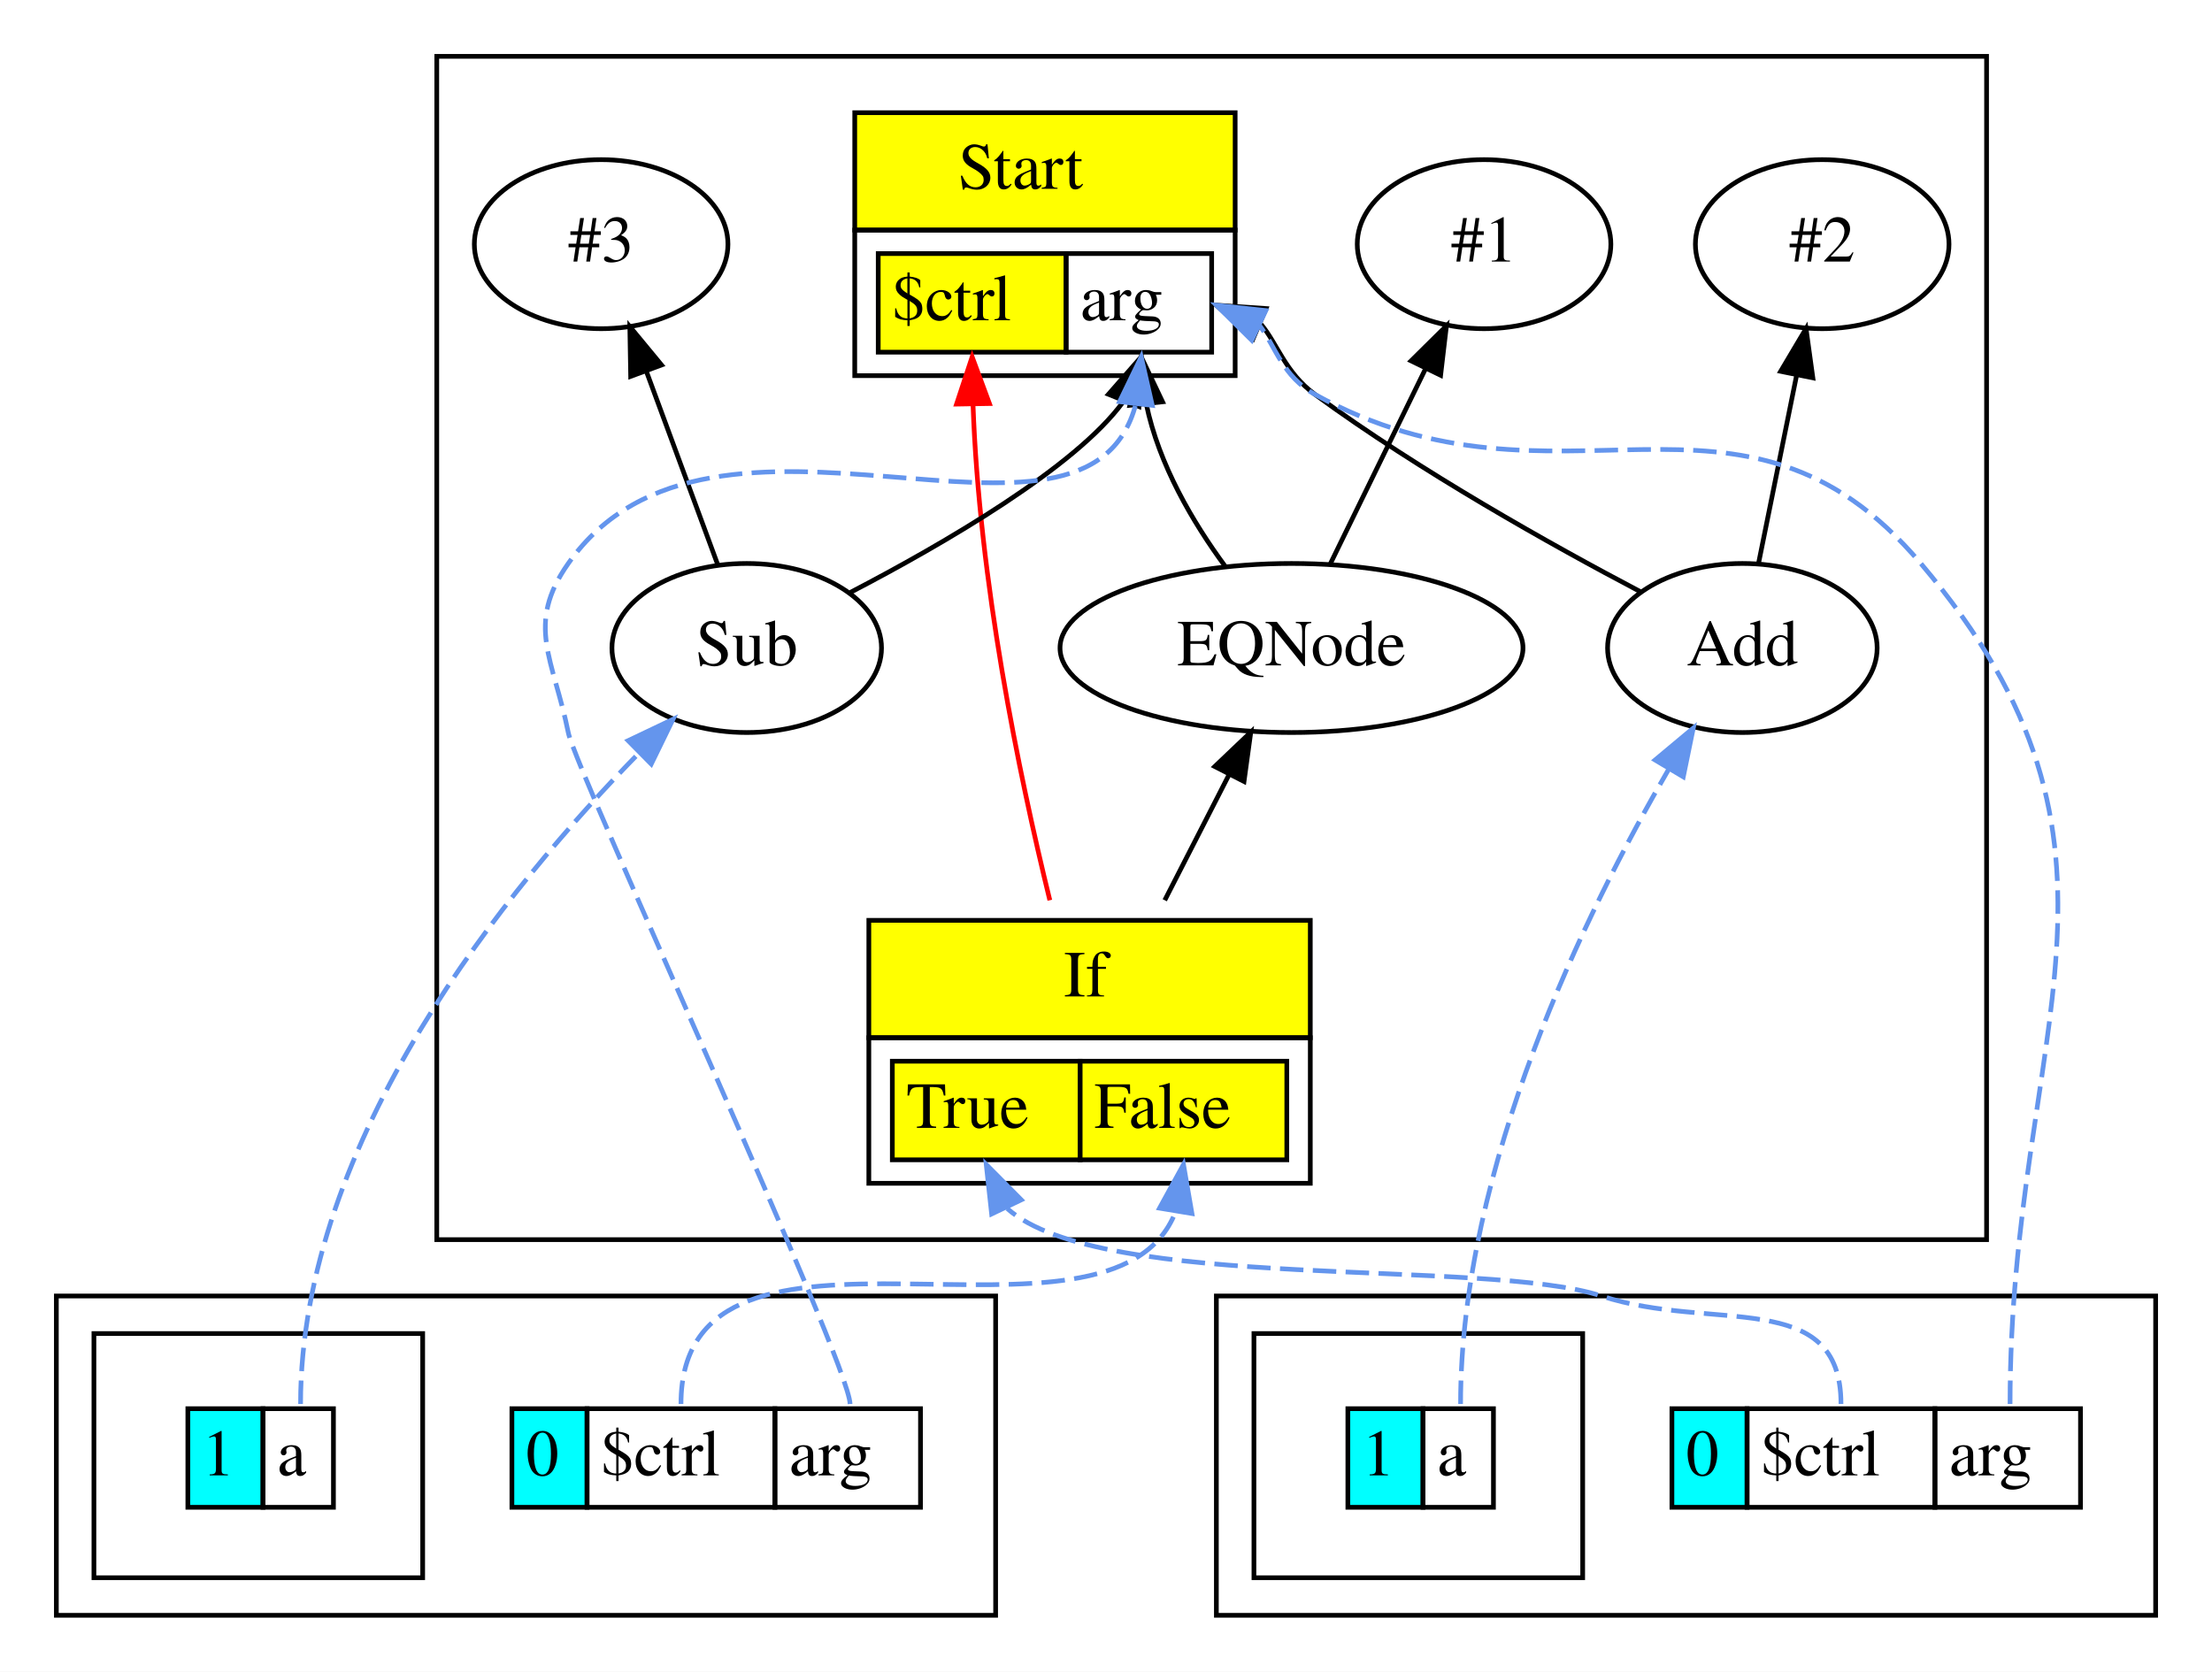
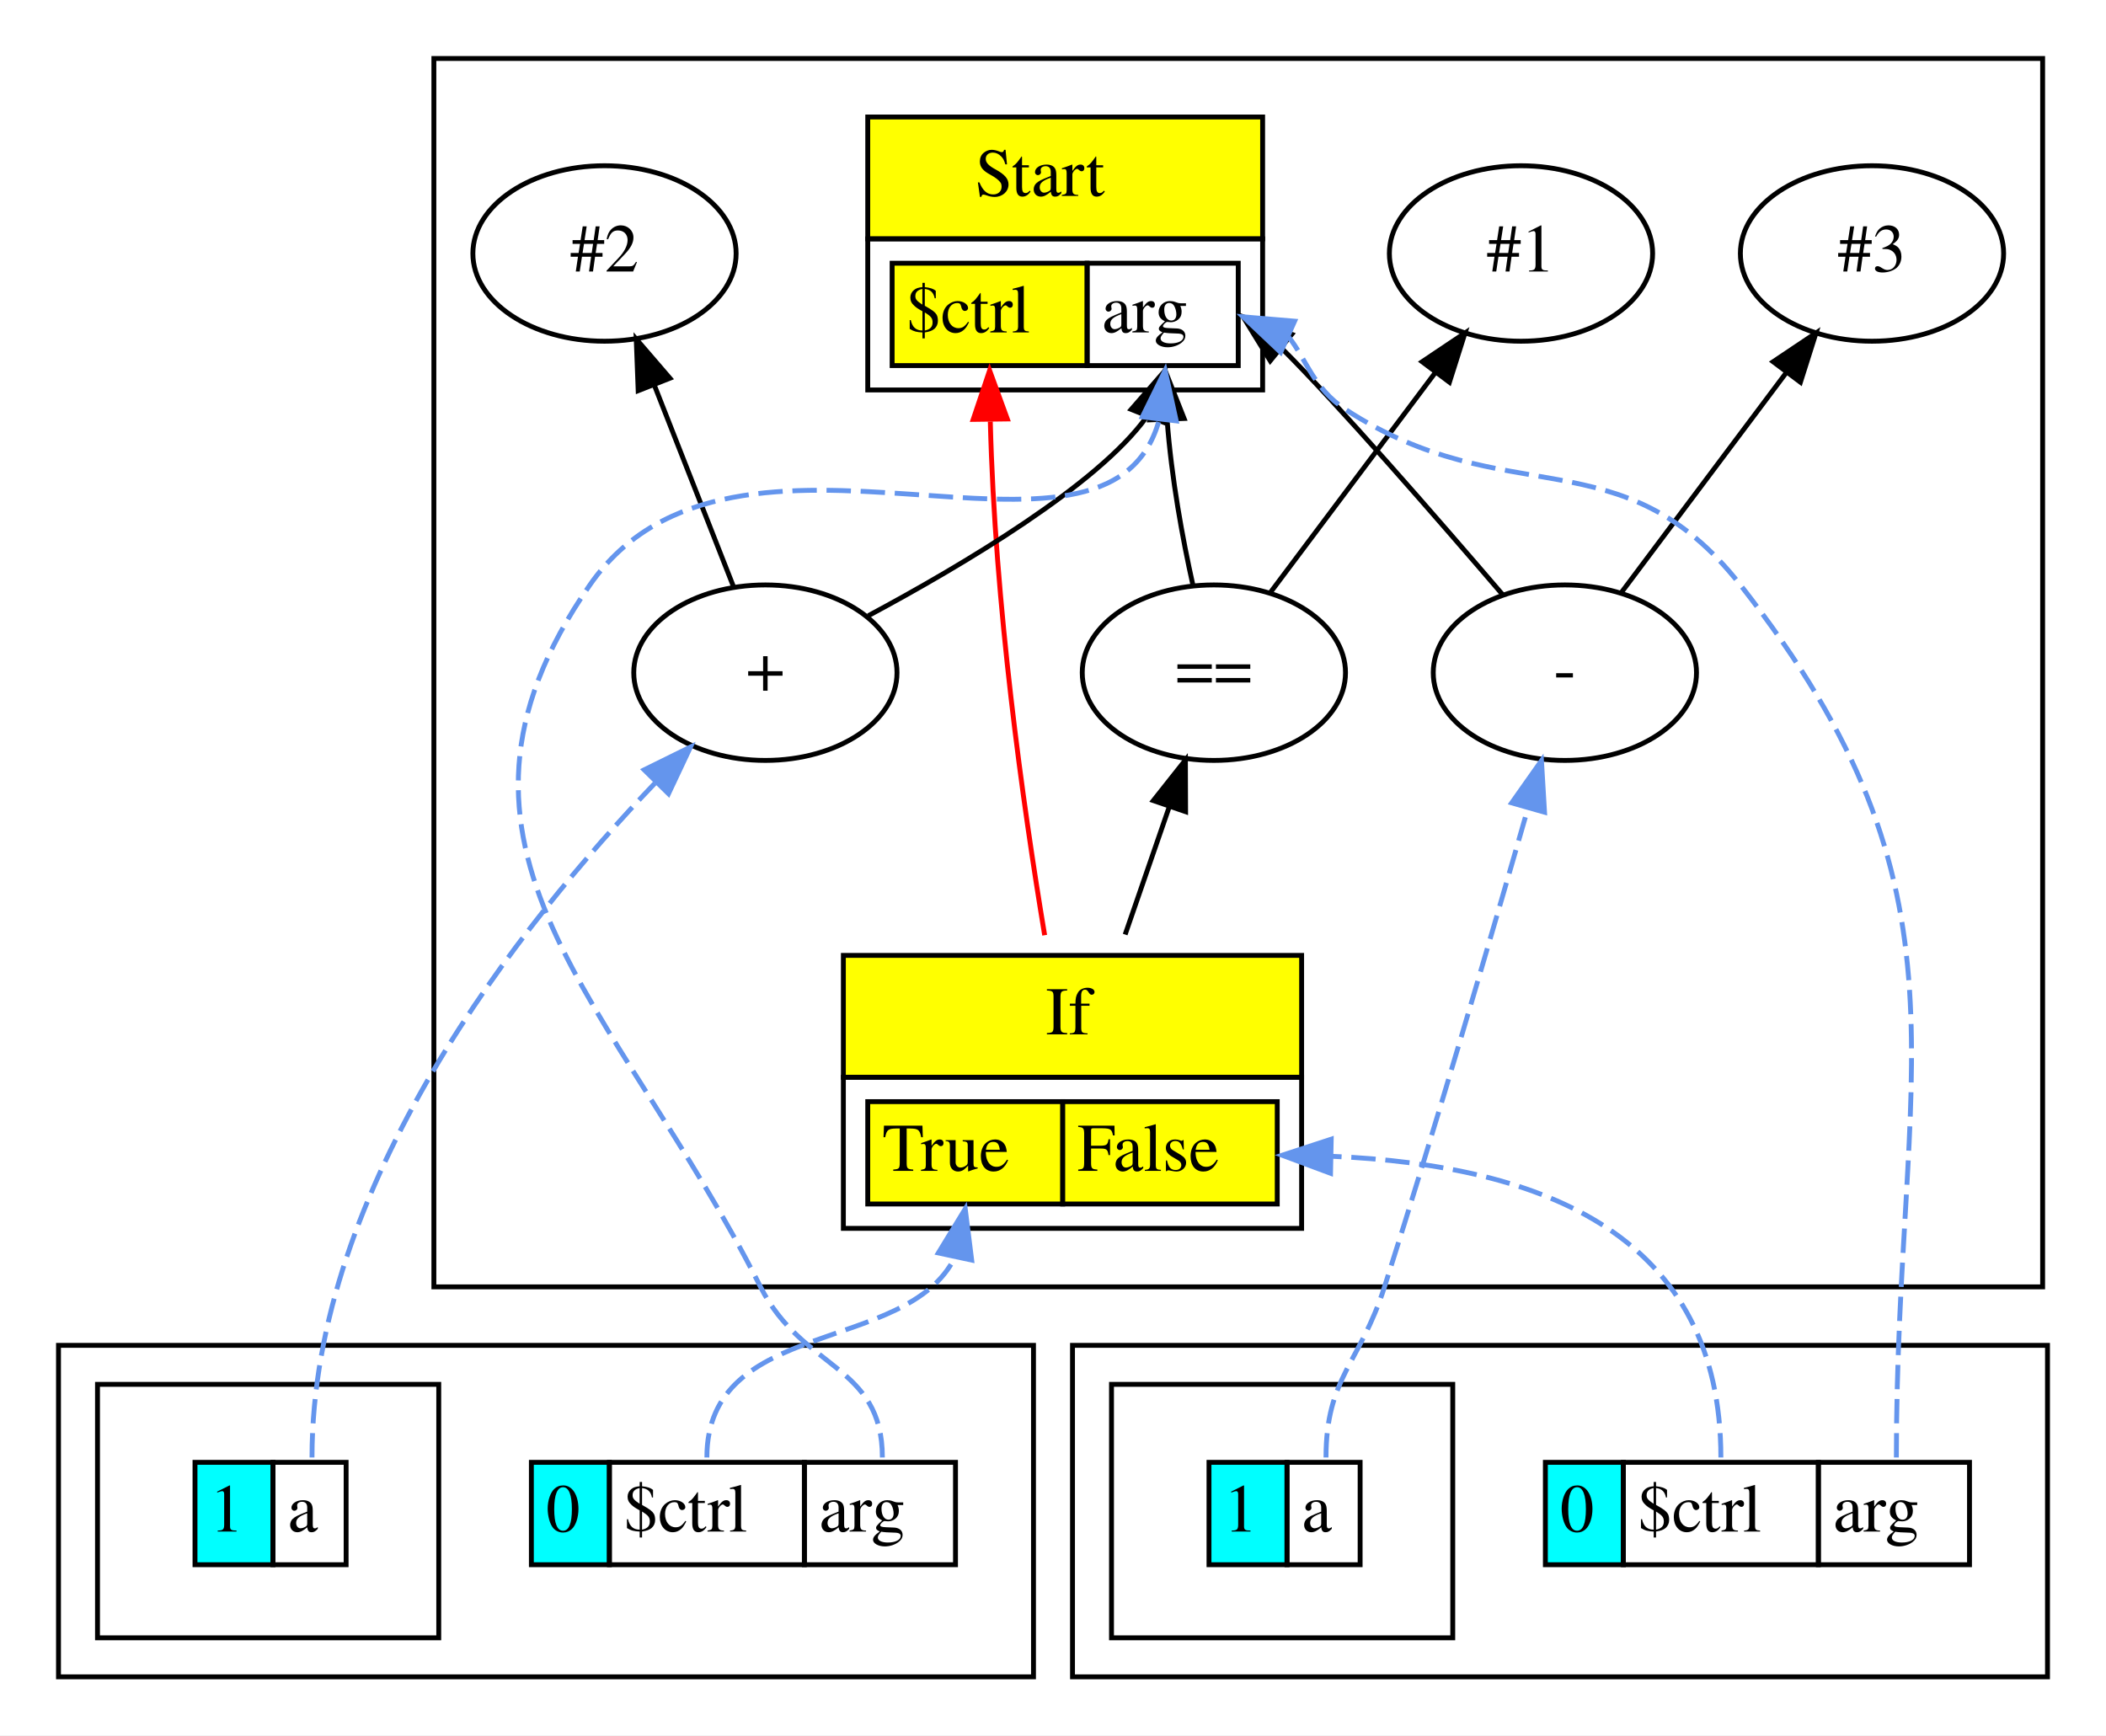
- <svg xmlns="http://www.w3.org/2000/svg" width="471pt" height="356pt" viewBox="0.00 0.00 471.00 356.00">
+ <svg xmlns="http://www.w3.org/2000/svg" width="432pt" height="356pt" viewBox="0.00 0.00 432.00 356.00">
  <g id="graph0" class="graph" transform="scale(1 1) rotate(0) translate(4 352)">
-     <polygon fill="white" stroke="transparent" points="-4,4 -4,-352 467,-352 467,4 -4,4" />
+     <polygon fill="white" stroke="transparent" points="-4,4 -4,-352 428,-352 428,4 -4,4" />
    <g id="clust1" class="cluster">
-       <polygon fill="none" stroke="black" points="89,-88 89,-340 419,-340 419,-88 89,-88" />
+       <polygon fill="none" stroke="black" points="85,-88 85,-340 415,-340 415,-88 85,-88" />
    </g>
    <g id="clust2" class="cluster">
      <polygon fill="none" stroke="black" points="8,-8 8,-76 208,-76 208,-8 8,-8" />
    </g>
    <g id="clust3" class="cluster">
      <polygon fill="none" stroke="black" points="16,-16 16,-68 86,-68 86,-16 16,-16" />
    </g>
    <g id="clust4" class="cluster">
-       <polygon fill="none" stroke="black" points="255,-8 255,-76 455,-76 455,-8 255,-8" />
+       <polygon fill="none" stroke="black" points="216,-8 216,-76 416,-76 416,-8 216,-8" />
    </g>
    <g id="clust5" class="cluster">
-       <polygon fill="none" stroke="black" points="263,-16 263,-68 333,-68 333,-16 263,-16" />
+       <polygon fill="none" stroke="black" points="224,-16 224,-68 294,-68 294,-16 224,-16" />
    </g>
    <g id="node1" class="node">
-       <polygon fill="yellow" stroke="transparent" points="178,-303 178,-328 259,-328 259,-303 178,-303" />
-       <polygon fill="none" stroke="black" points="178,-303 178,-328 259,-328 259,-303 178,-303" />
-       <text text-anchor="start" x="200" y="-311.8" font-family="Times,serif" font-size="14.00">Start</text>
-       <polygon fill="none" stroke="black" points="178,-272 178,-303 259,-303 259,-272 178,-272" />
-       <polygon fill="yellow" stroke="transparent" points="183,-277 183,-298 223,-298 223,-277 183,-277" />
-       <polygon fill="none" stroke="black" points="183,-277 183,-298 223,-298 223,-277 183,-277" />
-       <text text-anchor="start" x="186" y="-283.8" font-family="Times,serif" font-size="14.00">$ctrl</text>
-       <polygon fill="none" stroke="black" points="223,-277 223,-298 254,-298 254,-277 223,-277" />
-       <text text-anchor="start" x="226" y="-283.8" font-family="Times,serif" font-size="14.00">arg</text>
+       <polygon fill="yellow" stroke="transparent" points="174,-303 174,-328 255,-328 255,-303 174,-303" />
+       <polygon fill="none" stroke="black" points="174,-303 174,-328 255,-328 255,-303 174,-303" />
+       <text text-anchor="start" x="196" y="-311.8" font-family="Times,serif" font-size="14.00">Start</text>
+       <polygon fill="none" stroke="black" points="174,-272 174,-303 255,-303 255,-272 174,-272" />
+       <polygon fill="yellow" stroke="transparent" points="179,-277 179,-298 219,-298 219,-277 179,-277" />
+       <polygon fill="none" stroke="black" points="179,-277 179,-298 219,-298 219,-277 179,-277" />
+       <text text-anchor="start" x="182" y="-283.8" font-family="Times,serif" font-size="14.00">$ctrl</text>
+       <polygon fill="none" stroke="black" points="219,-277 219,-298 250,-298 250,-277 219,-277" />
+       <text text-anchor="start" x="222" y="-283.8" font-family="Times,serif" font-size="14.00">arg</text>
    </g>
    <g id="node2" class="node">
-       <ellipse fill="none" stroke="black" cx="312" cy="-300" rx="27" ry="18" />
-       <text text-anchor="middle" x="312" y="-296.3" font-family="Times,serif" font-size="14.00">#1</text>
+       <ellipse fill="none" stroke="black" cx="308" cy="-300" rx="27" ry="18" />
+       <text text-anchor="middle" x="308" y="-296.3" font-family="Times,serif" font-size="14.00">#1</text>
    </g>
    <g id="node3" class="node">
-       <ellipse fill="none" stroke="black" cx="271" cy="-214" rx="49.29" ry="18" />
-       <text text-anchor="middle" x="271" y="-210.3" font-family="Times,serif" font-size="14.00">EQNode</text>
+       <ellipse fill="none" stroke="black" cx="245" cy="-214" rx="27" ry="18" />
+       <text text-anchor="middle" x="245" y="-210.3" font-family="Times,serif" font-size="14.00">==</text>
    </g>
    <g id="edge1" class="edge">
-       <path fill="none" stroke="black" d="M256.87,-231.41C250.04,-240.69 242.75,-253.02 240.07,-265.99" />
-       <polygon fill="black" stroke="black" points="236.58,-265.69 239,-276 243.54,-266.43 236.58,-265.69" />
+       <path fill="none" stroke="black" d="M240.7,-231.97C238.58,-241.48 236.3,-253.83 235.4,-265.95" />
+       <polygon fill="black" stroke="black" points="231.9,-265.87 235,-276 238.89,-266.15 231.9,-265.87" />
    </g>
    <g id="edge2" class="edge">
-       <path fill="none" stroke="black" d="M279.3,-232C285.1,-243.88 292.94,-259.96 299.5,-273.39" />
-       <polygon fill="black" stroke="black" points="296.46,-275.15 303.99,-282.6 302.75,-272.08 296.46,-275.15" />
+       <path fill="none" stroke="black" d="M256.56,-230.41C266.06,-243.08 279.67,-261.23 290.51,-275.68" />
+       <polygon fill="black" stroke="black" points="287.72,-277.79 296.52,-283.69 293.32,-273.59 287.72,-277.79" />
    </g>
    <g id="node4" class="node">
-       <polygon fill="yellow" stroke="transparent" points="181,-131 181,-156 275,-156 275,-131 181,-131" />
-       <polygon fill="none" stroke="black" points="181,-131 181,-156 275,-156 275,-131 181,-131" />
-       <text text-anchor="start" x="222.5" y="-139.8" font-family="Times,serif" font-size="14.00">If</text>
-       <polygon fill="none" stroke="black" points="181,-100 181,-131 275,-131 275,-100 181,-100" />
-       <polygon fill="yellow" stroke="transparent" points="186,-105 186,-126 226,-126 226,-105 186,-105" />
-       <polygon fill="none" stroke="black" points="186,-105 186,-126 226,-126 226,-105 186,-105" />
-       <text text-anchor="start" x="189" y="-111.8" font-family="Times,serif" font-size="14.00">True</text>
-       <polygon fill="yellow" stroke="transparent" points="226,-105 226,-126 270,-126 270,-105 226,-105" />
-       <polygon fill="none" stroke="black" points="226,-105 226,-126 270,-126 270,-105 226,-105" />
-       <text text-anchor="start" x="229" y="-111.8" font-family="Times,serif" font-size="14.00">False</text>
+       <polygon fill="yellow" stroke="transparent" points="169,-131 169,-156 263,-156 263,-131 169,-131" />
+       <polygon fill="none" stroke="black" points="169,-131 169,-156 263,-156 263,-131 169,-131" />
+       <text text-anchor="start" x="210.5" y="-139.8" font-family="Times,serif" font-size="14.00">If</text>
+       <polygon fill="none" stroke="black" points="169,-100 169,-131 263,-131 263,-100 169,-100" />
+       <polygon fill="yellow" stroke="transparent" points="174,-105 174,-126 214,-126 214,-105 174,-105" />
+       <polygon fill="none" stroke="black" points="174,-105 174,-126 214,-126 214,-105 174,-105" />
+       <text text-anchor="start" x="177" y="-111.8" font-family="Times,serif" font-size="14.00">True</text>
+       <polygon fill="yellow" stroke="transparent" points="214,-105 214,-126 258,-126 258,-105 214,-105" />
+       <polygon fill="none" stroke="black" points="214,-105 214,-126 258,-126 258,-105 214,-105" />
+       <text text-anchor="start" x="217" y="-111.8" font-family="Times,serif" font-size="14.00">False</text>
    </g>
    <g id="edge3" class="edge">
-       <path fill="none" stroke="red" d="M219.54,-160.28C212.88,-187.44 204.51,-228.22 203.18,-265.97" />
-       <polygon fill="red" stroke="red" points="199.68,-265.94 203,-276 206.68,-266.06 199.68,-265.94" />
+       <path fill="none" stroke="red" d="M210.29,-160.14C205.78,-187.26 200.08,-228.01 199.14,-265.52" />
+       <polygon fill="red" stroke="red" points="195.63,-265.96 199,-276 202.63,-266.05 195.63,-265.96" />
    </g>
    <g id="edge4" class="edge">
-       <path fill="none" stroke="black" d="M244.01,-160.28C248.52,-169.09 253.38,-178.58 257.71,-187.04" />
-       <polygon fill="black" stroke="black" points="254.66,-188.76 262.33,-196.07 260.89,-185.57 254.66,-188.76" />
+       <path fill="none" stroke="black" d="M226.8,-160.28C229.78,-168.9 232.97,-178.17 235.85,-186.49" />
+       <polygon fill="black" stroke="black" points="232.58,-187.76 239.16,-196.07 239.2,-185.48 232.58,-187.76" />
    </g>
    <g id="node5" class="node">
-       <ellipse fill="none" stroke="black" cx="384" cy="-300" rx="27" ry="18" />
-       <text text-anchor="middle" x="384" y="-296.3" font-family="Times,serif" font-size="14.00">#2</text>
+       <ellipse fill="none" stroke="black" cx="120" cy="-300" rx="27" ry="18" />
+       <text text-anchor="middle" x="120" y="-296.3" font-family="Times,serif" font-size="14.00">#2</text>
    </g>
    <g id="node6" class="node">
-       <ellipse fill="none" stroke="black" cx="367" cy="-214" rx="28.7" ry="18" />
-       <text text-anchor="middle" x="367" y="-210.3" font-family="Times,serif" font-size="14.00">Add</text>
+       <ellipse fill="none" stroke="black" cx="153" cy="-214" rx="27" ry="18" />
+       <text text-anchor="middle" x="153" y="-210.3" font-family="Times,serif" font-size="14.00">+</text>
    </g>
    <g id="edge5" class="edge">
-       <path fill="none" stroke="black" d="M345.25,-226.01C326.31,-235.99 298.43,-251.6 276,-268 269.65,-272.64 267.95,-278.9 264.5,-282.95" />
-       <polygon fill="black" stroke="black" points="262.82,-279.86 255,-287 265.57,-286.29 262.82,-279.86" />
+       <path fill="none" stroke="black" d="M174.12,-225.69C193.67,-236.17 221.18,-252.54 231.18,-266.44" />
+       <polygon fill="black" stroke="black" points="228.04,-268.01 235,-276 234.54,-265.42 228.04,-268.01" />
    </g>
    <g id="edge6" class="edge">
-       <path fill="none" stroke="black" d="M370.44,-232C372.77,-243.5 375.89,-258.93 378.55,-272.08" />
-       <polygon fill="black" stroke="black" points="375.15,-272.92 380.56,-282.03 382.01,-271.53 375.15,-272.92" />
+       <path fill="none" stroke="black" d="M146.48,-231.6C141.87,-243.33 135.59,-259.3 130.31,-272.76" />
+       <polygon fill="black" stroke="black" points="126.91,-271.85 126.51,-282.44 133.42,-274.41 126.91,-271.85" />
    </g>
    <g id="node7" class="node">
-       <ellipse fill="none" stroke="black" cx="124" cy="-300" rx="27" ry="18" />
-       <text text-anchor="middle" x="124" y="-296.3" font-family="Times,serif" font-size="14.00">#3</text>
+       <ellipse fill="none" stroke="black" cx="380" cy="-300" rx="27" ry="18" />
+       <text text-anchor="middle" x="380" y="-296.3" font-family="Times,serif" font-size="14.00">#3</text>
    </g>
    <g id="node8" class="node">
-       <ellipse fill="none" stroke="black" cx="155" cy="-214" rx="28.7" ry="18" />
-       <text text-anchor="middle" x="155" y="-210.3" font-family="Times,serif" font-size="14.00">Sub</text>
+       <ellipse fill="none" stroke="black" cx="317" cy="-214" rx="27" ry="18" />
+       <text text-anchor="middle" x="317" y="-210.3" font-family="Times,serif" font-size="14.00">-</text>
    </g>
    <g id="edge7" class="edge">
-       <path fill="none" stroke="black" d="M177.07,-225.84C197.1,-236.27 224.99,-252.48 235.13,-266.39" />
-       <polygon fill="black" stroke="black" points="232.02,-268.03 239,-276 238.51,-265.42 232.02,-268.03" />
+       <path fill="none" stroke="black" d="M304.31,-229.92C290.9,-245.57 270.14,-269.43 258.76,-280.7" />
+       <polygon fill="black" stroke="black" points="256.56,-277.98 251,-287 260.97,-283.41 256.56,-277.98" />
    </g>
    <g id="edge8" class="edge">
-       <path fill="none" stroke="black" d="M148.88,-231.6C144.54,-243.33 138.65,-259.3 133.69,-272.76" />
-       <polygon fill="black" stroke="black" points="130.29,-271.85 130.11,-282.44 136.86,-274.27 130.29,-271.85" />
+       <path fill="none" stroke="black" d="M328.56,-230.41C338.06,-243.08 351.67,-261.23 362.51,-275.68" />
+       <polygon fill="black" stroke="black" points="359.72,-277.79 368.52,-283.69 365.32,-273.59 359.72,-277.79" />
    </g>
    <g id="node9" class="node">
      <polygon fill="cyan" stroke="transparent" points="105,-31 105,-52 121,-52 121,-31 105,-31" />
      <polygon fill="none" stroke="black" points="105,-31 105,-52 121,-52 121,-31 105,-31" />
      <text text-anchor="start" x="108" y="-37.8" font-family="Times,serif" font-size="14.00">0</text>
      <polygon fill="none" stroke="black" points="121,-31 121,-52 161,-52 161,-31 121,-31" />
      <text text-anchor="start" x="124" y="-37.8" font-family="Times,serif" font-size="14.00">$ctrl</text>
      <polygon fill="none" stroke="black" points="161,-31 161,-52 192,-52 192,-31 161,-31" />
      <text text-anchor="start" x="164" y="-37.8" font-family="Times,serif" font-size="14.00">arg</text>
    </g>
    <g id="edge10" class="edge">
-       <path fill="none" stroke="cornflowerblue" stroke-dasharray="5,2" d="M177,-53C177,-61.62 118.7,-187.55 117,-196 113.84,-211.69 107.8,-218.91 117,-232 147.93,-276.04 227.44,-225.96 237.87,-266.02" />
-       <polygon fill="cornflowerblue" stroke="cornflowerblue" points="234.39,-266.46 239,-276 241.35,-265.67 234.39,-266.46" />
+       <path fill="none" stroke="cornflowerblue" stroke-dasharray="5,2" d="M177,-53C177,-72.12 160.6,-70.93 152,-88 122.36,-146.82 79.43,-177.9 117,-232 146.68,-274.74 223.16,-227.66 233.77,-265.81" />
+       <polygon fill="cornflowerblue" stroke="cornflowerblue" points="230.33,-266.49 235,-276 237.28,-265.65 230.33,-266.49" />
    </g>
    <g id="edge9" class="edge">
-       <path fill="none" stroke="cornflowerblue" stroke-dasharray="5,2" d="M141,-53C141,-101.77 232.71,-58.8 246.32,-93.95" />
-       <polygon fill="cornflowerblue" stroke="cornflowerblue" points="242.9,-94.71 248,-104 249.8,-93.56 242.9,-94.71" />
+       <path fill="none" stroke="cornflowerblue" stroke-dasharray="5,2" d="M141,-53C141,-81.73 181.94,-74.1 191.86,-94.03" />
+       <polygon fill="cornflowerblue" stroke="cornflowerblue" points="188.48,-94.96 194,-104 195.32,-93.49 188.48,-94.96" />
    </g>
    <g id="node10" class="node">
      <polygon fill="cyan" stroke="transparent" points="36,-31 36,-52 52,-52 52,-31 36,-31" />
      <polygon fill="none" stroke="black" points="36,-31 36,-52 52,-52 52,-31 36,-31" />
      <text text-anchor="start" x="39" y="-37.8" font-family="Times,serif" font-size="14.00">1</text>
      <polygon fill="none" stroke="black" points="52,-31 52,-52 67,-52 67,-31 52,-31" />
      <text text-anchor="start" x="55" y="-37.8" font-family="Times,serif" font-size="14.00">a</text>
    </g>
    <g id="edge11" class="edge">
-       <path fill="none" stroke="cornflowerblue" stroke-dasharray="5,2" d="M60,-53C60,-109.34 104.1,-163.18 132.2,-191.77" />
-       <polygon fill="cornflowerblue" stroke="cornflowerblue" points="129.75,-194.27 139.31,-198.82 134.67,-189.29 129.75,-194.27" />
+       <path fill="none" stroke="cornflowerblue" stroke-dasharray="5,2" d="M60,-53C60,-108.8 102.8,-162.53 130.33,-191.31" />
+       <polygon fill="cornflowerblue" stroke="cornflowerblue" points="128.14,-194.07 137.64,-198.75 133.13,-189.17 128.14,-194.07" />
    </g>
    <g id="node11" class="node">
-       <polygon fill="cyan" stroke="transparent" points="352,-31 352,-52 368,-52 368,-31 352,-31" />
-       <polygon fill="none" stroke="black" points="352,-31 352,-52 368,-52 368,-31 352,-31" />
-       <text text-anchor="start" x="355" y="-37.8" font-family="Times,serif" font-size="14.00">0</text>
-       <polygon fill="none" stroke="black" points="368,-31 368,-52 408,-52 408,-31 368,-31" />
-       <text text-anchor="start" x="371" y="-37.8" font-family="Times,serif" font-size="14.00">$ctrl</text>
-       <polygon fill="none" stroke="black" points="408,-31 408,-52 439,-52 439,-31 408,-31" />
-       <text text-anchor="start" x="411" y="-37.8" font-family="Times,serif" font-size="14.00">arg</text>
+       <polygon fill="cyan" stroke="transparent" points="313,-31 313,-52 329,-52 329,-31 313,-31" />
+       <polygon fill="none" stroke="black" points="313,-31 313,-52 329,-52 329,-31 313,-31" />
+       <text text-anchor="start" x="316" y="-37.8" font-family="Times,serif" font-size="14.00">0</text>
+       <polygon fill="none" stroke="black" points="329,-31 329,-52 369,-52 369,-31 329,-31" />
+       <text text-anchor="start" x="332" y="-37.8" font-family="Times,serif" font-size="14.00">$ctrl</text>
+       <polygon fill="none" stroke="black" points="369,-31 369,-52 400,-52 400,-31 369,-31" />
+       <text text-anchor="start" x="372" y="-37.8" font-family="Times,serif" font-size="14.00">arg</text>
    </g>
    <g id="edge13" class="edge">
-       <path fill="none" stroke="cornflowerblue" stroke-dasharray="5,2" d="M424,-53C424,-133 456.67,-170.92 405,-232 366.55,-277.44 328.13,-239.26 276,-268 269.11,-271.8 267.55,-278.27 264.27,-282.59" />
-       <polygon fill="cornflowerblue" stroke="cornflowerblue" points="262.53,-279.54 255,-287 265.53,-285.86 262.53,-279.54" />
+       <path fill="none" stroke="cornflowerblue" stroke-dasharray="5,2" d="M385,-53C385,-133.82 402.85,-168.39 353,-232 328.7,-263.01 305.02,-246.51 272,-268 265.41,-272.29 263.77,-278.64 260.39,-282.8" />
+       <polygon fill="cornflowerblue" stroke="cornflowerblue" points="258.7,-279.72 251,-287 261.56,-286.11 258.7,-279.72" />
    </g>
    <g id="edge12" class="edge">
-       <path fill="none" stroke="cornflowerblue" stroke-dasharray="5,2" d="M388,-53C388,-77.87 360.63,-68.25 337,-76 312.25,-84.12 230.52,-76.68 210.47,-94.63" />
-       <polygon fill="cornflowerblue" stroke="cornflowerblue" points="207.15,-93.47 206,-104 213.46,-96.48 207.15,-93.47" />
+       <path fill="none" stroke="cornflowerblue" stroke-dasharray="5,2" d="M349,-53C349,-98.16 313.19,-112.94 269.13,-114.79" />
+       <polygon fill="cornflowerblue" stroke="cornflowerblue" points="268.93,-111.3 259,-115 269.07,-118.3 268.93,-111.3" />
    </g>
    <g id="node12" class="node">
-       <polygon fill="cyan" stroke="transparent" points="283,-31 283,-52 299,-52 299,-31 283,-31" />
-       <polygon fill="none" stroke="black" points="283,-31 283,-52 299,-52 299,-31 283,-31" />
-       <text text-anchor="start" x="286" y="-37.8" font-family="Times,serif" font-size="14.00">1</text>
-       <polygon fill="none" stroke="black" points="299,-31 299,-52 314,-52 314,-31 299,-31" />
-       <text text-anchor="start" x="302" y="-37.8" font-family="Times,serif" font-size="14.00">a</text>
+       <polygon fill="cyan" stroke="transparent" points="244,-31 244,-52 260,-52 260,-31 244,-31" />
+       <polygon fill="none" stroke="black" points="244,-31 244,-52 260,-52 260,-31 244,-31" />
+       <text text-anchor="start" x="247" y="-37.8" font-family="Times,serif" font-size="14.00">1</text>
+       <polygon fill="none" stroke="black" points="260,-31 260,-52 275,-52 275,-31 260,-31" />
+       <text text-anchor="start" x="263" y="-37.8" font-family="Times,serif" font-size="14.00">a</text>
    </g>
    <g id="edge14" class="edge">
-       <path fill="none" stroke="cornflowerblue" stroke-dasharray="5,2" d="M307,-53C307,-103.54 333.58,-157.68 351.35,-188.24" />
-       <polygon fill="cornflowerblue" stroke="cornflowerblue" points="348.42,-190.15 356.55,-196.94 354.42,-186.56 348.42,-190.15" />
+       <path fill="none" stroke="cornflowerblue" stroke-dasharray="5,2" d="M268,-53C268,-69.44 275,-72.33 280,-88 290.77,-121.73 302.19,-160.92 309.45,-186.29" />
+       <polygon fill="cornflowerblue" stroke="cornflowerblue" points="306.09,-187.29 312.2,-195.95 312.83,-185.37 306.09,-187.29" />
    </g>
  </g>
</svg>
